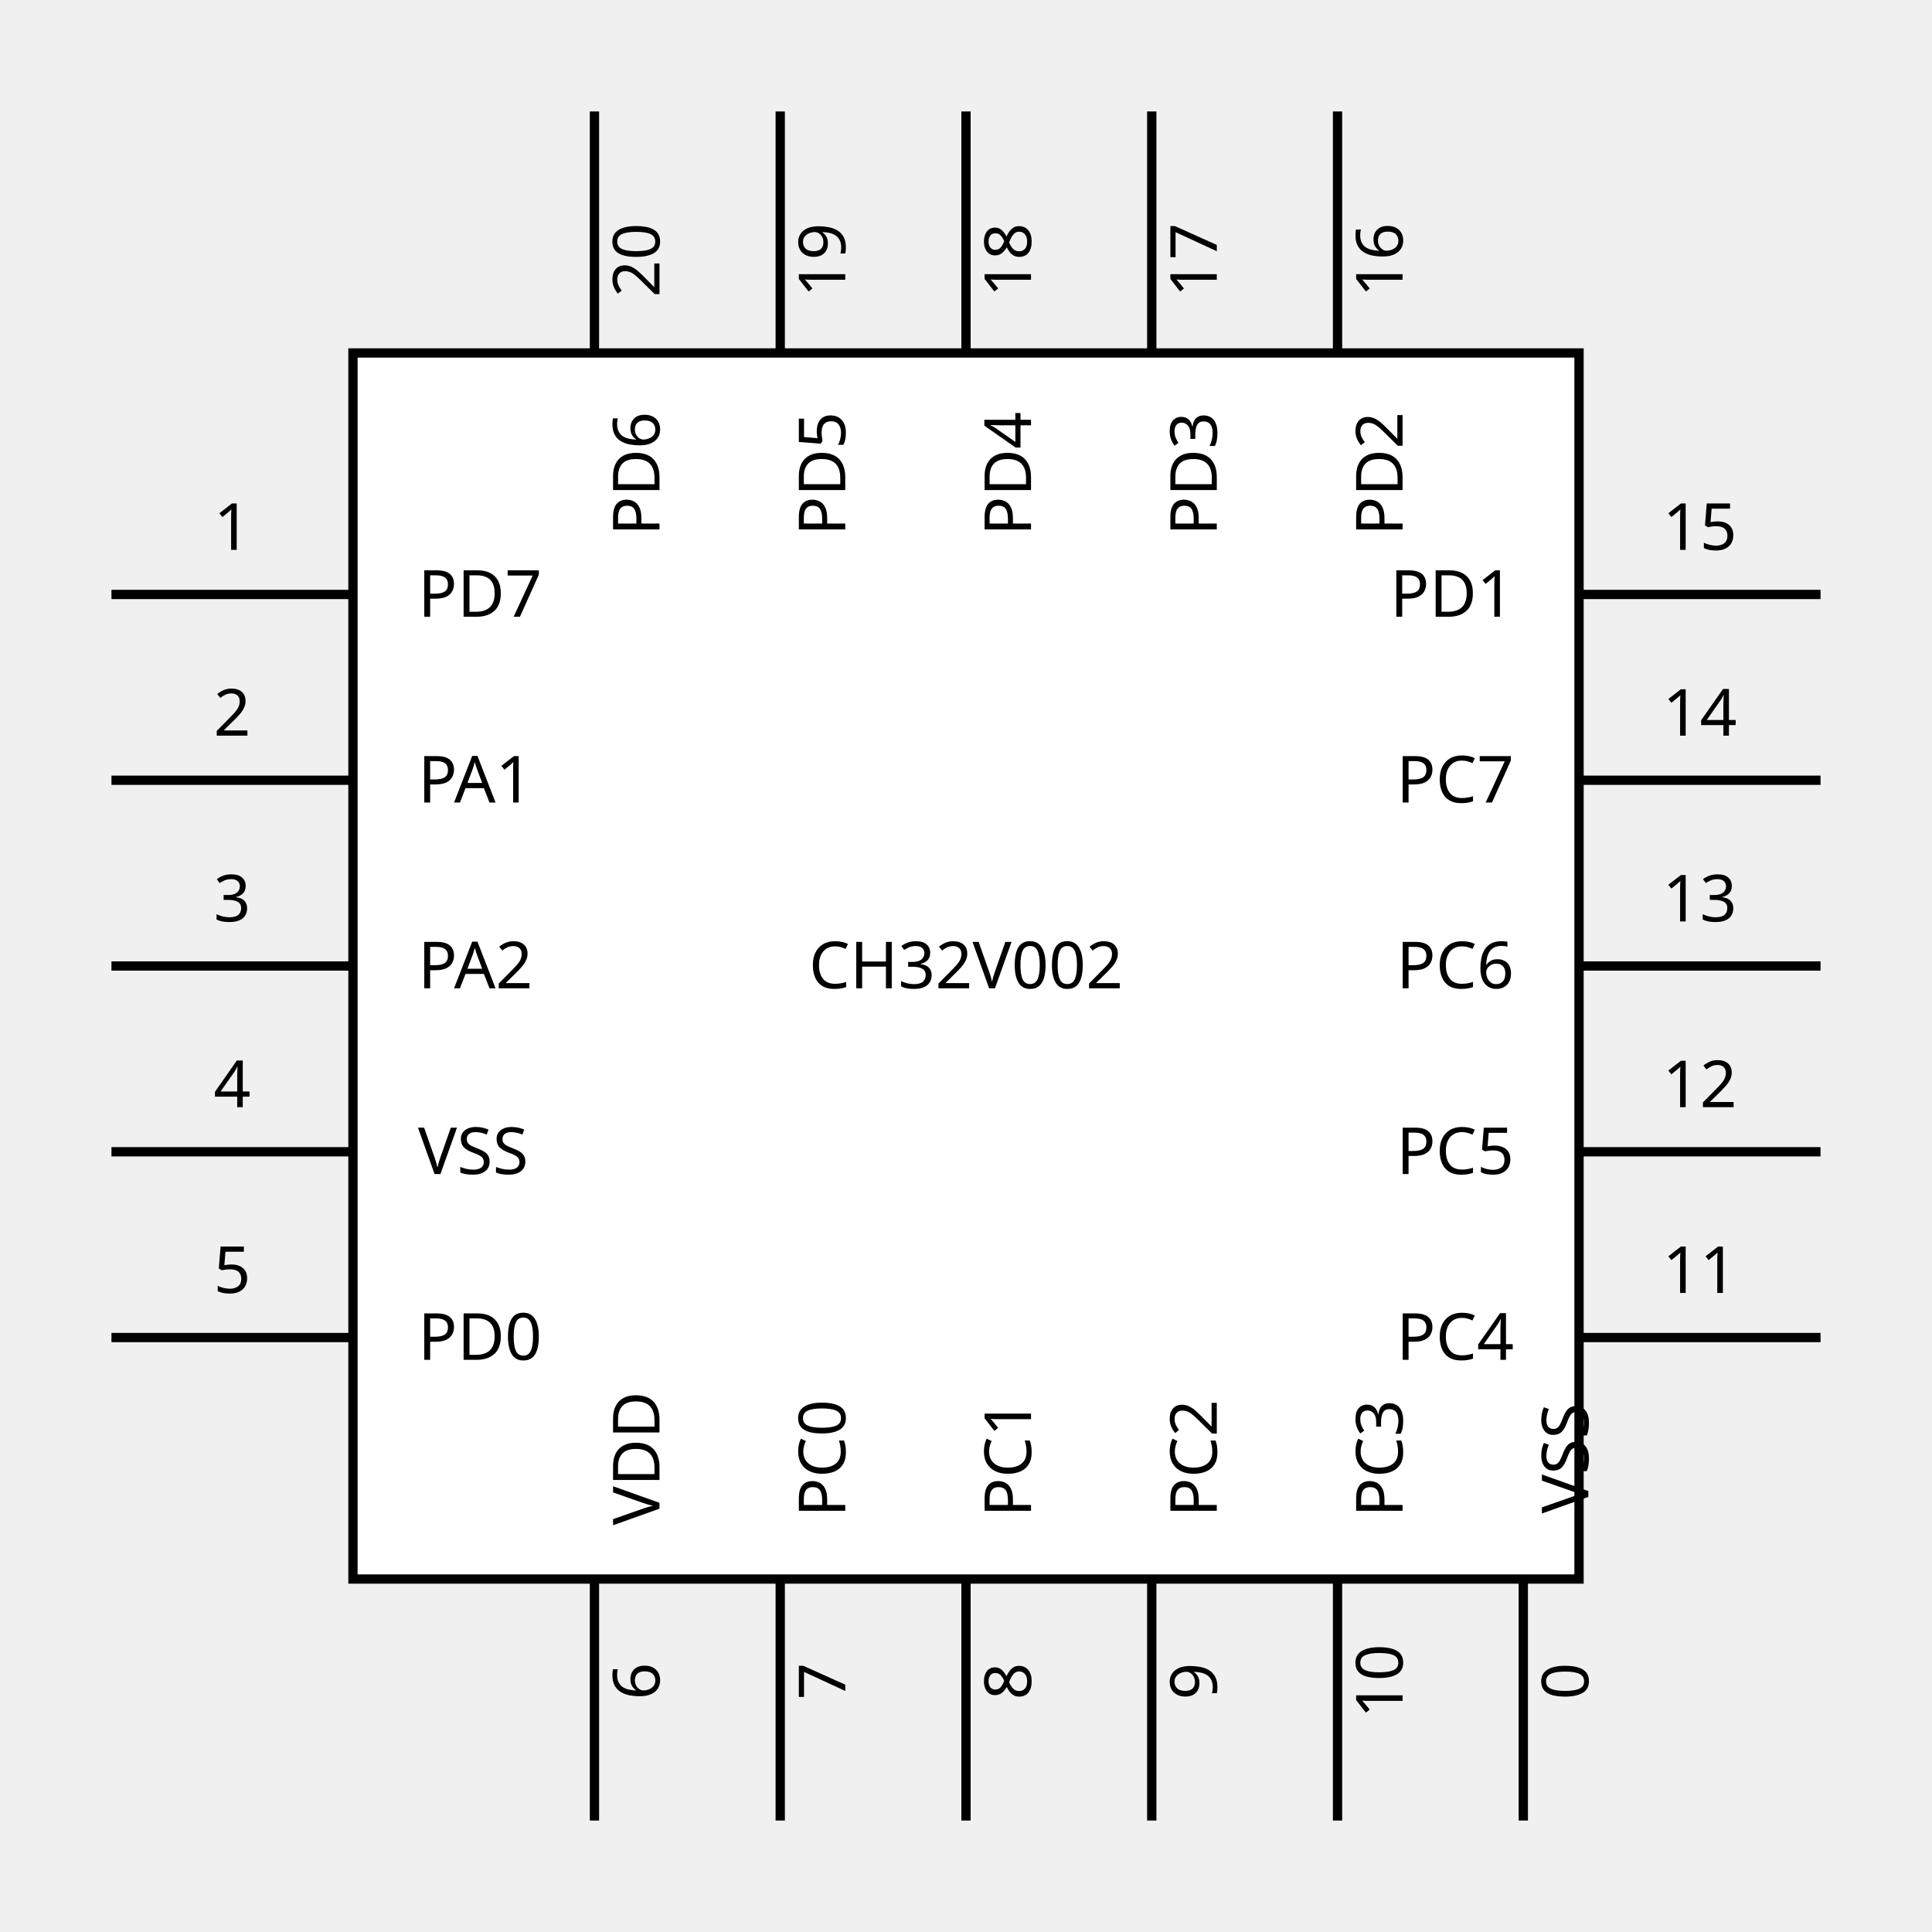
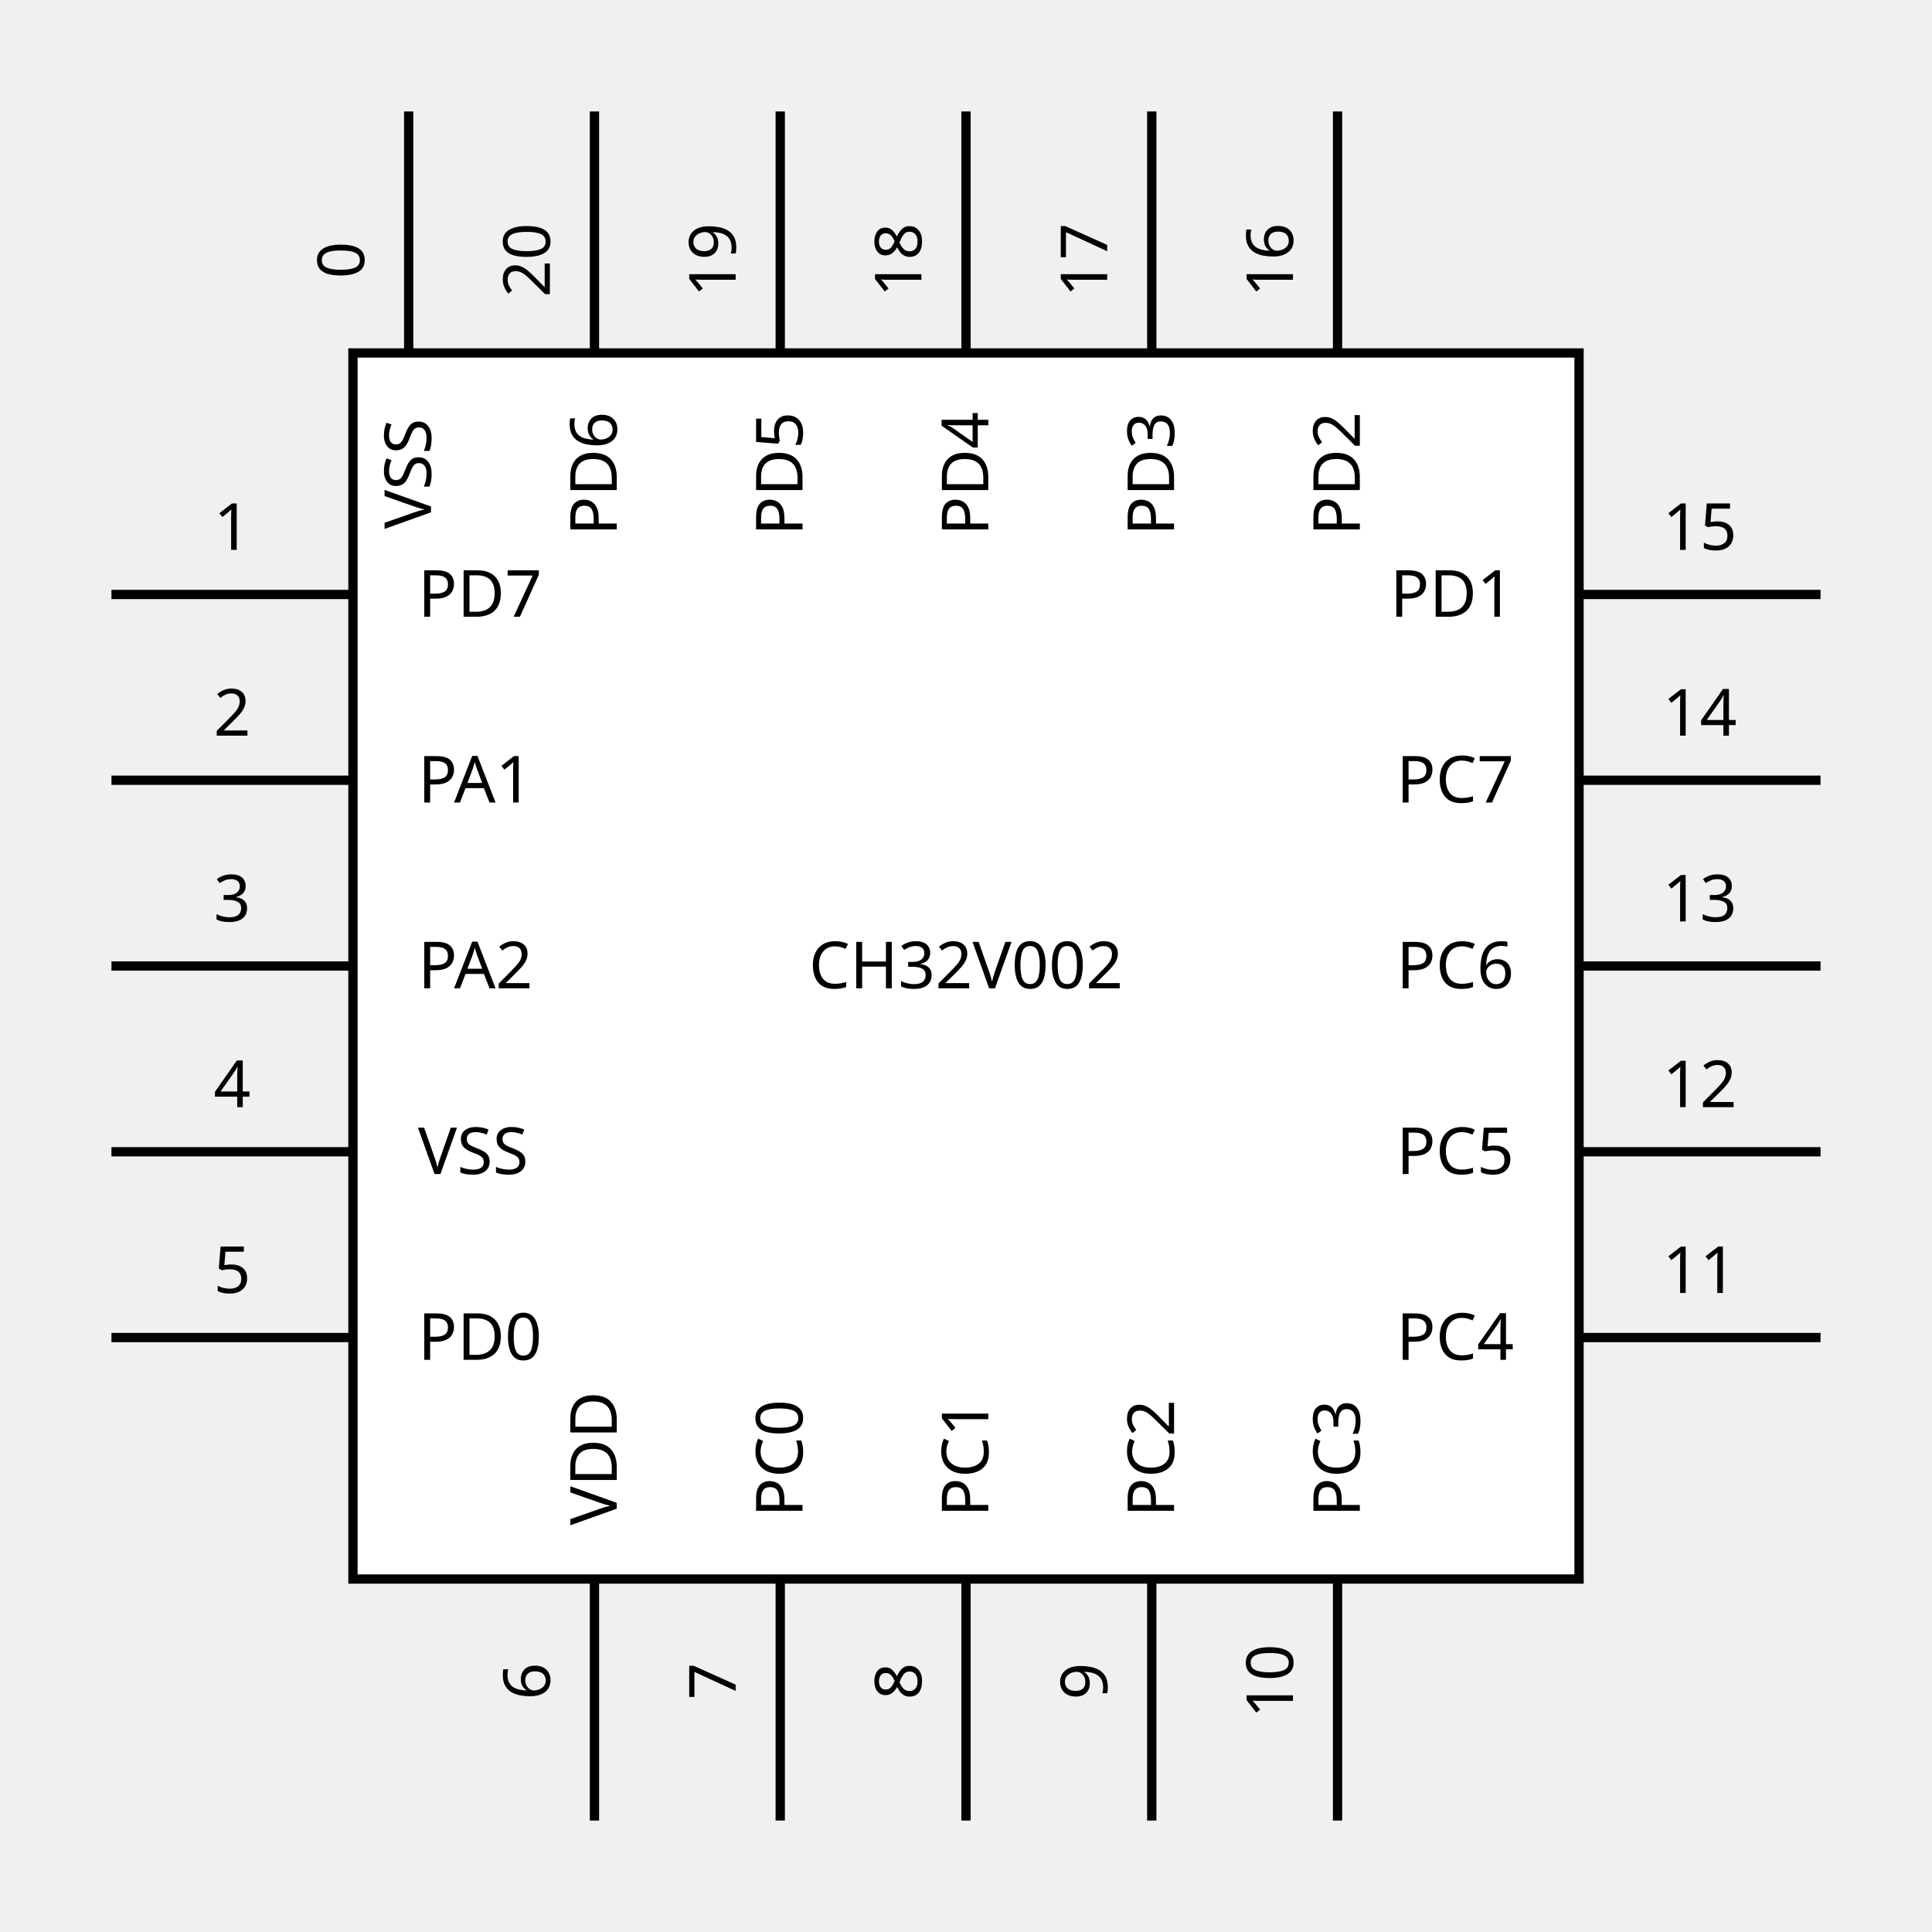
<svg xmlns="http://www.w3.org/2000/svg" width="1.04in" height="1.04in" viewBox="-190 -190 1040 1040">
  <g id="schematic">
    <rect x="0" y="0" width="660" height="660" fill="#FFFFFF" stroke="#000000" stroke-width="5" />
    <line class="pin" id="connector0pin" connectorname="PD7" x1="0" y1="130" x2="-130" y2="130" stroke="#000000" stroke-width="5" />
    <rect class="terminal" id="connector0terminal" x="-130" y="130" width="0" height="0" fill="none" />
    <text x="-65" y="106" font-size="35" fill="#000000" text-anchor="middle" font-family="DroidSans">1</text>
    <text x="35" y="142" font-size="35" fill="#000000" text-anchor="start" font-family="DroidSans">PD7</text>
    <line class="pin" id="connector1pin" connectorname="PA1" x1="0" y1="230" x2="-130" y2="230" stroke="#000000" stroke-width="5" />
    <rect class="terminal" id="connector1terminal" x="-130" y="230" width="0" height="0" fill="none" />
    <text x="-65" y="206" font-size="35" fill="#000000" text-anchor="middle" font-family="DroidSans">2</text>
    <text x="35" y="242" font-size="35" fill="#000000" text-anchor="start" font-family="DroidSans">PA1</text>
    <line class="pin" id="connector2pin" connectorname="PA2" x1="0" y1="330" x2="-130" y2="330" stroke="#000000" stroke-width="5" />
    <rect class="terminal" id="connector2terminal" x="-130" y="330" width="0" height="0" fill="none" />
    <text x="-65" y="306" font-size="35" fill="#000000" text-anchor="middle" font-family="DroidSans">3</text>
    <text x="35" y="342" font-size="35" fill="#000000" text-anchor="start" font-family="DroidSans">PA2</text>
    <line class="pin" id="connector3pin" connectorname="VSS" x1="0" y1="430" x2="-130" y2="430" stroke="#000000" stroke-width="5" />
    <rect class="terminal" id="connector3terminal" x="-130" y="430" width="0" height="0" fill="none" />
    <text x="-65" y="406" font-size="35" fill="#000000" text-anchor="middle" font-family="DroidSans">4</text>
    <text x="35" y="442" font-size="35" fill="#000000" text-anchor="start" font-family="DroidSans">VSS</text>
    <line class="pin" id="connector4pin" connectorname="PD0" x1="0" y1="530" x2="-130" y2="530" stroke="#000000" stroke-width="5" />
    <rect class="terminal" id="connector4terminal" x="-130" y="530" width="0" height="0" fill="none" />
    <text x="-65" y="506" font-size="35" fill="#000000" text-anchor="middle" font-family="DroidSans">5</text>
    <text x="35" y="542" font-size="35" fill="#000000" text-anchor="start" font-family="DroidSans">PD0</text>
    <line class="pin" id="connector5pin" connectorname="VDD" x1="130" y1="660" x2="130" y2="790" stroke="#000000" stroke-width="5" />
    <rect class="terminal" id="connector5terminal" x="130" y="790" width="0" height="0" fill="none" />
-     <text x="165" y="715" font-size="35" fill="#000000" text-anchor="middle" font-family="DroidSans" transform="rotate(270 165 715)">6</text>
-     <text x="165" y="595" font-size="35" fill="#000000" text-anchor="middle" font-family="DroidSans" transform="rotate(270 165 595)">VDD</text>
+     <text x="106" y="715" font-size="35" fill="#000000" text-anchor="middle" font-family="DroidSans" transform="rotate(270 106 715)">6</text>
+     <text x="142" y="595" font-size="35" fill="#000000" text-anchor="middle" font-family="DroidSans" transform="rotate(270 142 595)">VDD</text>
    <line class="pin" id="connector6pin" connectorname="PC0" x1="230" y1="660" x2="230" y2="790" stroke="#000000" stroke-width="5" />
    <rect class="terminal" id="connector6terminal" x="230" y="790" width="0" height="0" fill="none" />
-     <text x="265" y="715" font-size="35" fill="#000000" text-anchor="middle" font-family="DroidSans" transform="rotate(270 265 715)">7</text>
-     <text x="265" y="595" font-size="35" fill="#000000" text-anchor="middle" font-family="DroidSans" transform="rotate(270 265 595)">PC0</text>
+     <text x="206" y="715" font-size="35" fill="#000000" text-anchor="middle" font-family="DroidSans" transform="rotate(270 206 715)">7</text>
+     <text x="242" y="595" font-size="35" fill="#000000" text-anchor="middle" font-family="DroidSans" transform="rotate(270 242 595)">PC0</text>
    <line class="pin" id="connector7pin" connectorname="PC1" x1="330" y1="660" x2="330" y2="790" stroke="#000000" stroke-width="5" />
    <rect class="terminal" id="connector7terminal" x="330" y="790" width="0" height="0" fill="none" />
-     <text x="365" y="715" font-size="35" fill="#000000" text-anchor="middle" font-family="DroidSans" transform="rotate(270 365 715)">8</text>
-     <text x="365" y="595" font-size="35" fill="#000000" text-anchor="middle" font-family="DroidSans" transform="rotate(270 365 595)">PC1</text>
+     <text x="306" y="715" font-size="35" fill="#000000" text-anchor="middle" font-family="DroidSans" transform="rotate(270 306 715)">8</text>
+     <text x="342" y="595" font-size="35" fill="#000000" text-anchor="middle" font-family="DroidSans" transform="rotate(270 342 595)">PC1</text>
    <line class="pin" id="connector8pin" connectorname="PC2" x1="430" y1="660" x2="430" y2="790" stroke="#000000" stroke-width="5" />
    <rect class="terminal" id="connector8terminal" x="430" y="790" width="0" height="0" fill="none" />
-     <text x="465" y="715" font-size="35" fill="#000000" text-anchor="middle" font-family="DroidSans" transform="rotate(270 465 715)">9</text>
-     <text x="465" y="595" font-size="35" fill="#000000" text-anchor="middle" font-family="DroidSans" transform="rotate(270 465 595)">PC2</text>
+     <text x="406" y="715" font-size="35" fill="#000000" text-anchor="middle" font-family="DroidSans" transform="rotate(270 406 715)">9</text>
+     <text x="442" y="595" font-size="35" fill="#000000" text-anchor="middle" font-family="DroidSans" transform="rotate(270 442 595)">PC2</text>
    <line class="pin" id="connector9pin" connectorname="PC3" x1="530" y1="660" x2="530" y2="790" stroke="#000000" stroke-width="5" />
    <rect class="terminal" id="connector9terminal" x="530" y="790" width="0" height="0" fill="none" />
-     <text x="565" y="715" font-size="35" fill="#000000" text-anchor="middle" font-family="DroidSans" transform="rotate(270 565 715)">10</text>
-     <text x="565" y="595" font-size="35" fill="#000000" text-anchor="middle" font-family="DroidSans" transform="rotate(270 565 595)">PC3</text>
+     <text x="506" y="715" font-size="35" fill="#000000" text-anchor="middle" font-family="DroidSans" transform="rotate(270 506 715)">10</text>
+     <text x="542" y="595" font-size="35" fill="#000000" text-anchor="middle" font-family="DroidSans" transform="rotate(270 542 595)">PC3</text>
    <line class="pin" id="connector10pin" connectorname="PC4" x1="660" y1="530" x2="790" y2="530" stroke="#000000" stroke-width="5" />
    <rect class="terminal" id="connector10terminal" x="790" y="530" width="0" height="0" fill="none" />
    <text x="725" y="506" font-size="35" fill="#000000" text-anchor="middle" font-family="DroidSans">11</text>
    <text x="625" y="542" font-size="35" fill="#000000" text-anchor="end" font-family="DroidSans">PC4</text>
    <line class="pin" id="connector11pin" connectorname="PC5" x1="660" y1="430" x2="790" y2="430" stroke="#000000" stroke-width="5" />
    <rect class="terminal" id="connector11terminal" x="790" y="430" width="0" height="0" fill="none" />
    <text x="725" y="406" font-size="35" fill="#000000" text-anchor="middle" font-family="DroidSans">12</text>
    <text x="625" y="442" font-size="35" fill="#000000" text-anchor="end" font-family="DroidSans">PC5</text>
    <line class="pin" id="connector12pin" connectorname="PC6" x1="660" y1="330" x2="790" y2="330" stroke="#000000" stroke-width="5" />
    <rect class="terminal" id="connector12terminal" x="790" y="330" width="0" height="0" fill="none" />
    <text x="725" y="306" font-size="35" fill="#000000" text-anchor="middle" font-family="DroidSans">13</text>
    <text x="625" y="342" font-size="35" fill="#000000" text-anchor="end" font-family="DroidSans">PC6</text>
    <line class="pin" id="connector13pin" connectorname="PC7" x1="660" y1="230" x2="790" y2="230" stroke="#000000" stroke-width="5" />
    <rect class="terminal" id="connector13terminal" x="790" y="230" width="0" height="0" fill="none" />
    <text x="725" y="206" font-size="35" fill="#000000" text-anchor="middle" font-family="DroidSans">14</text>
    <text x="625" y="242" font-size="35" fill="#000000" text-anchor="end" font-family="DroidSans">PC7</text>
    <line class="pin" id="connector14pin" connectorname="PD1" x1="660" y1="130" x2="790" y2="130" stroke="#000000" stroke-width="5" />
    <rect class="terminal" id="connector14terminal" x="790" y="130" width="0" height="0" fill="none" />
    <text x="725" y="106" font-size="35" fill="#000000" text-anchor="middle" font-family="DroidSans">15</text>
    <text x="625" y="142" font-size="35" fill="#000000" text-anchor="end" font-family="DroidSans">PD1</text>
    <line class="pin" id="connector15pin" connectorname="PD2" x1="530" y1="0" x2="530" y2="-130" stroke="#000000" stroke-width="5" />
    <rect class="terminal" id="connector15terminal" x="530" y="-130" width="0" height="0" fill="none" />
-     <text x="565" y="-50" font-size="35" fill="#000000" text-anchor="middle" font-family="DroidSans" transform="rotate(270 565 -50)">16</text>
-     <text x="565" y="65" font-size="35" fill="#000000" text-anchor="middle" font-family="DroidSans" transform="rotate(270 565 65)">PD2</text>
+     <text x="506" y="-50" font-size="35" fill="#000000" text-anchor="middle" font-family="DroidSans" transform="rotate(270 506 -50)">16</text>
+     <text x="542" y="65" font-size="35" fill="#000000" text-anchor="middle" font-family="DroidSans" transform="rotate(270 542 65)">PD2</text>
    <line class="pin" id="connector16pin" connectorname="PD3" x1="430" y1="0" x2="430" y2="-130" stroke="#000000" stroke-width="5" />
    <rect class="terminal" id="connector16terminal" x="430" y="-130" width="0" height="0" fill="none" />
-     <text x="465" y="-50" font-size="35" fill="#000000" text-anchor="middle" font-family="DroidSans" transform="rotate(270 465 -50)">17</text>
-     <text x="465" y="65" font-size="35" fill="#000000" text-anchor="middle" font-family="DroidSans" transform="rotate(270 465 65)">PD3</text>
+     <text x="406" y="-50" font-size="35" fill="#000000" text-anchor="middle" font-family="DroidSans" transform="rotate(270 406 -50)">17</text>
+     <text x="442" y="65" font-size="35" fill="#000000" text-anchor="middle" font-family="DroidSans" transform="rotate(270 442 65)">PD3</text>
    <line class="pin" id="connector17pin" connectorname="PD4" x1="330" y1="0" x2="330" y2="-130" stroke="#000000" stroke-width="5" />
    <rect class="terminal" id="connector17terminal" x="330" y="-130" width="0" height="0" fill="none" />
-     <text x="365" y="-50" font-size="35" fill="#000000" text-anchor="middle" font-family="DroidSans" transform="rotate(270 365 -50)">18</text>
-     <text x="365" y="65" font-size="35" fill="#000000" text-anchor="middle" font-family="DroidSans" transform="rotate(270 365 65)">PD4</text>
+     <text x="306" y="-50" font-size="35" fill="#000000" text-anchor="middle" font-family="DroidSans" transform="rotate(270 306 -50)">18</text>
+     <text x="342" y="65" font-size="35" fill="#000000" text-anchor="middle" font-family="DroidSans" transform="rotate(270 342 65)">PD4</text>
    <line class="pin" id="connector18pin" connectorname="PD5" x1="230" y1="0" x2="230" y2="-130" stroke="#000000" stroke-width="5" />
    <rect class="terminal" id="connector18terminal" x="230" y="-130" width="0" height="0" fill="none" />
-     <text x="265" y="-50" font-size="35" fill="#000000" text-anchor="middle" font-family="DroidSans" transform="rotate(270 265 -50)">19</text>
-     <text x="265" y="65" font-size="35" fill="#000000" text-anchor="middle" font-family="DroidSans" transform="rotate(270 265 65)">PD5</text>
+     <text x="206" y="-50" font-size="35" fill="#000000" text-anchor="middle" font-family="DroidSans" transform="rotate(270 206 -50)">19</text>
+     <text x="242" y="65" font-size="35" fill="#000000" text-anchor="middle" font-family="DroidSans" transform="rotate(270 242 65)">PD5</text>
    <line class="pin" id="connector19pin" connectorname="PD6" x1="130" y1="0" x2="130" y2="-130" stroke="#000000" stroke-width="5" />
    <rect class="terminal" id="connector19terminal" x="130" y="-130" width="0" height="0" fill="none" />
-     <text x="165" y="-50" font-size="35" fill="#000000" text-anchor="middle" font-family="DroidSans" transform="rotate(270 165 -50)">20</text>
-     <text x="165" y="65" font-size="35" fill="#000000" text-anchor="middle" font-family="DroidSans" transform="rotate(270 165 65)">PD6</text>
-     <line class="pin" id="connector20pin" connectorname="VSS" x1="630" y1="660" x2="630" y2="790" stroke="#000000" stroke-width="5" />
-     <rect class="terminal" id="connector20terminal" x="630" y="790" width="0" height="0" fill="none" />
-     <text x="665" y="715" font-size="35" fill="#000000" text-anchor="middle" font-family="DroidSans" transform="rotate(270 665 715)">0</text>
-     <text x="665" y="595" font-size="35" fill="#000000" text-anchor="middle" font-family="DroidSans" transform="rotate(270 665 595)">VSS</text>
+     <text x="106" y="-50" font-size="35" fill="#000000" text-anchor="middle" font-family="DroidSans" transform="rotate(270 106 -50)">20</text>
+     <text x="142" y="65" font-size="35" fill="#000000" text-anchor="middle" font-family="DroidSans" transform="rotate(270 142 65)">PD6</text>
+     <line class="pin" id="connector20pin" connectorname="VSS" x1="30" y1="0" x2="30" y2="-130" stroke="#000000" stroke-width="5" />
+     <rect class="terminal" id="connector20terminal" x="30" y="-130" width="0" height="0" fill="none" />
+     <text x="6" y="-50" font-size="35" fill="#000000" text-anchor="middle" font-family="DroidSans" transform="rotate(270 6 -50)">0</text>
+     <text x="42" y="65" font-size="35" fill="#000000" text-anchor="middle" font-family="DroidSans" transform="rotate(270 42 65)">VSS</text>
    <text x="330" y="342" font-size="35" fill="#000000" text-anchor="middle" font-family="DroidSans">CH32V002</text>
  </g>
</svg>
